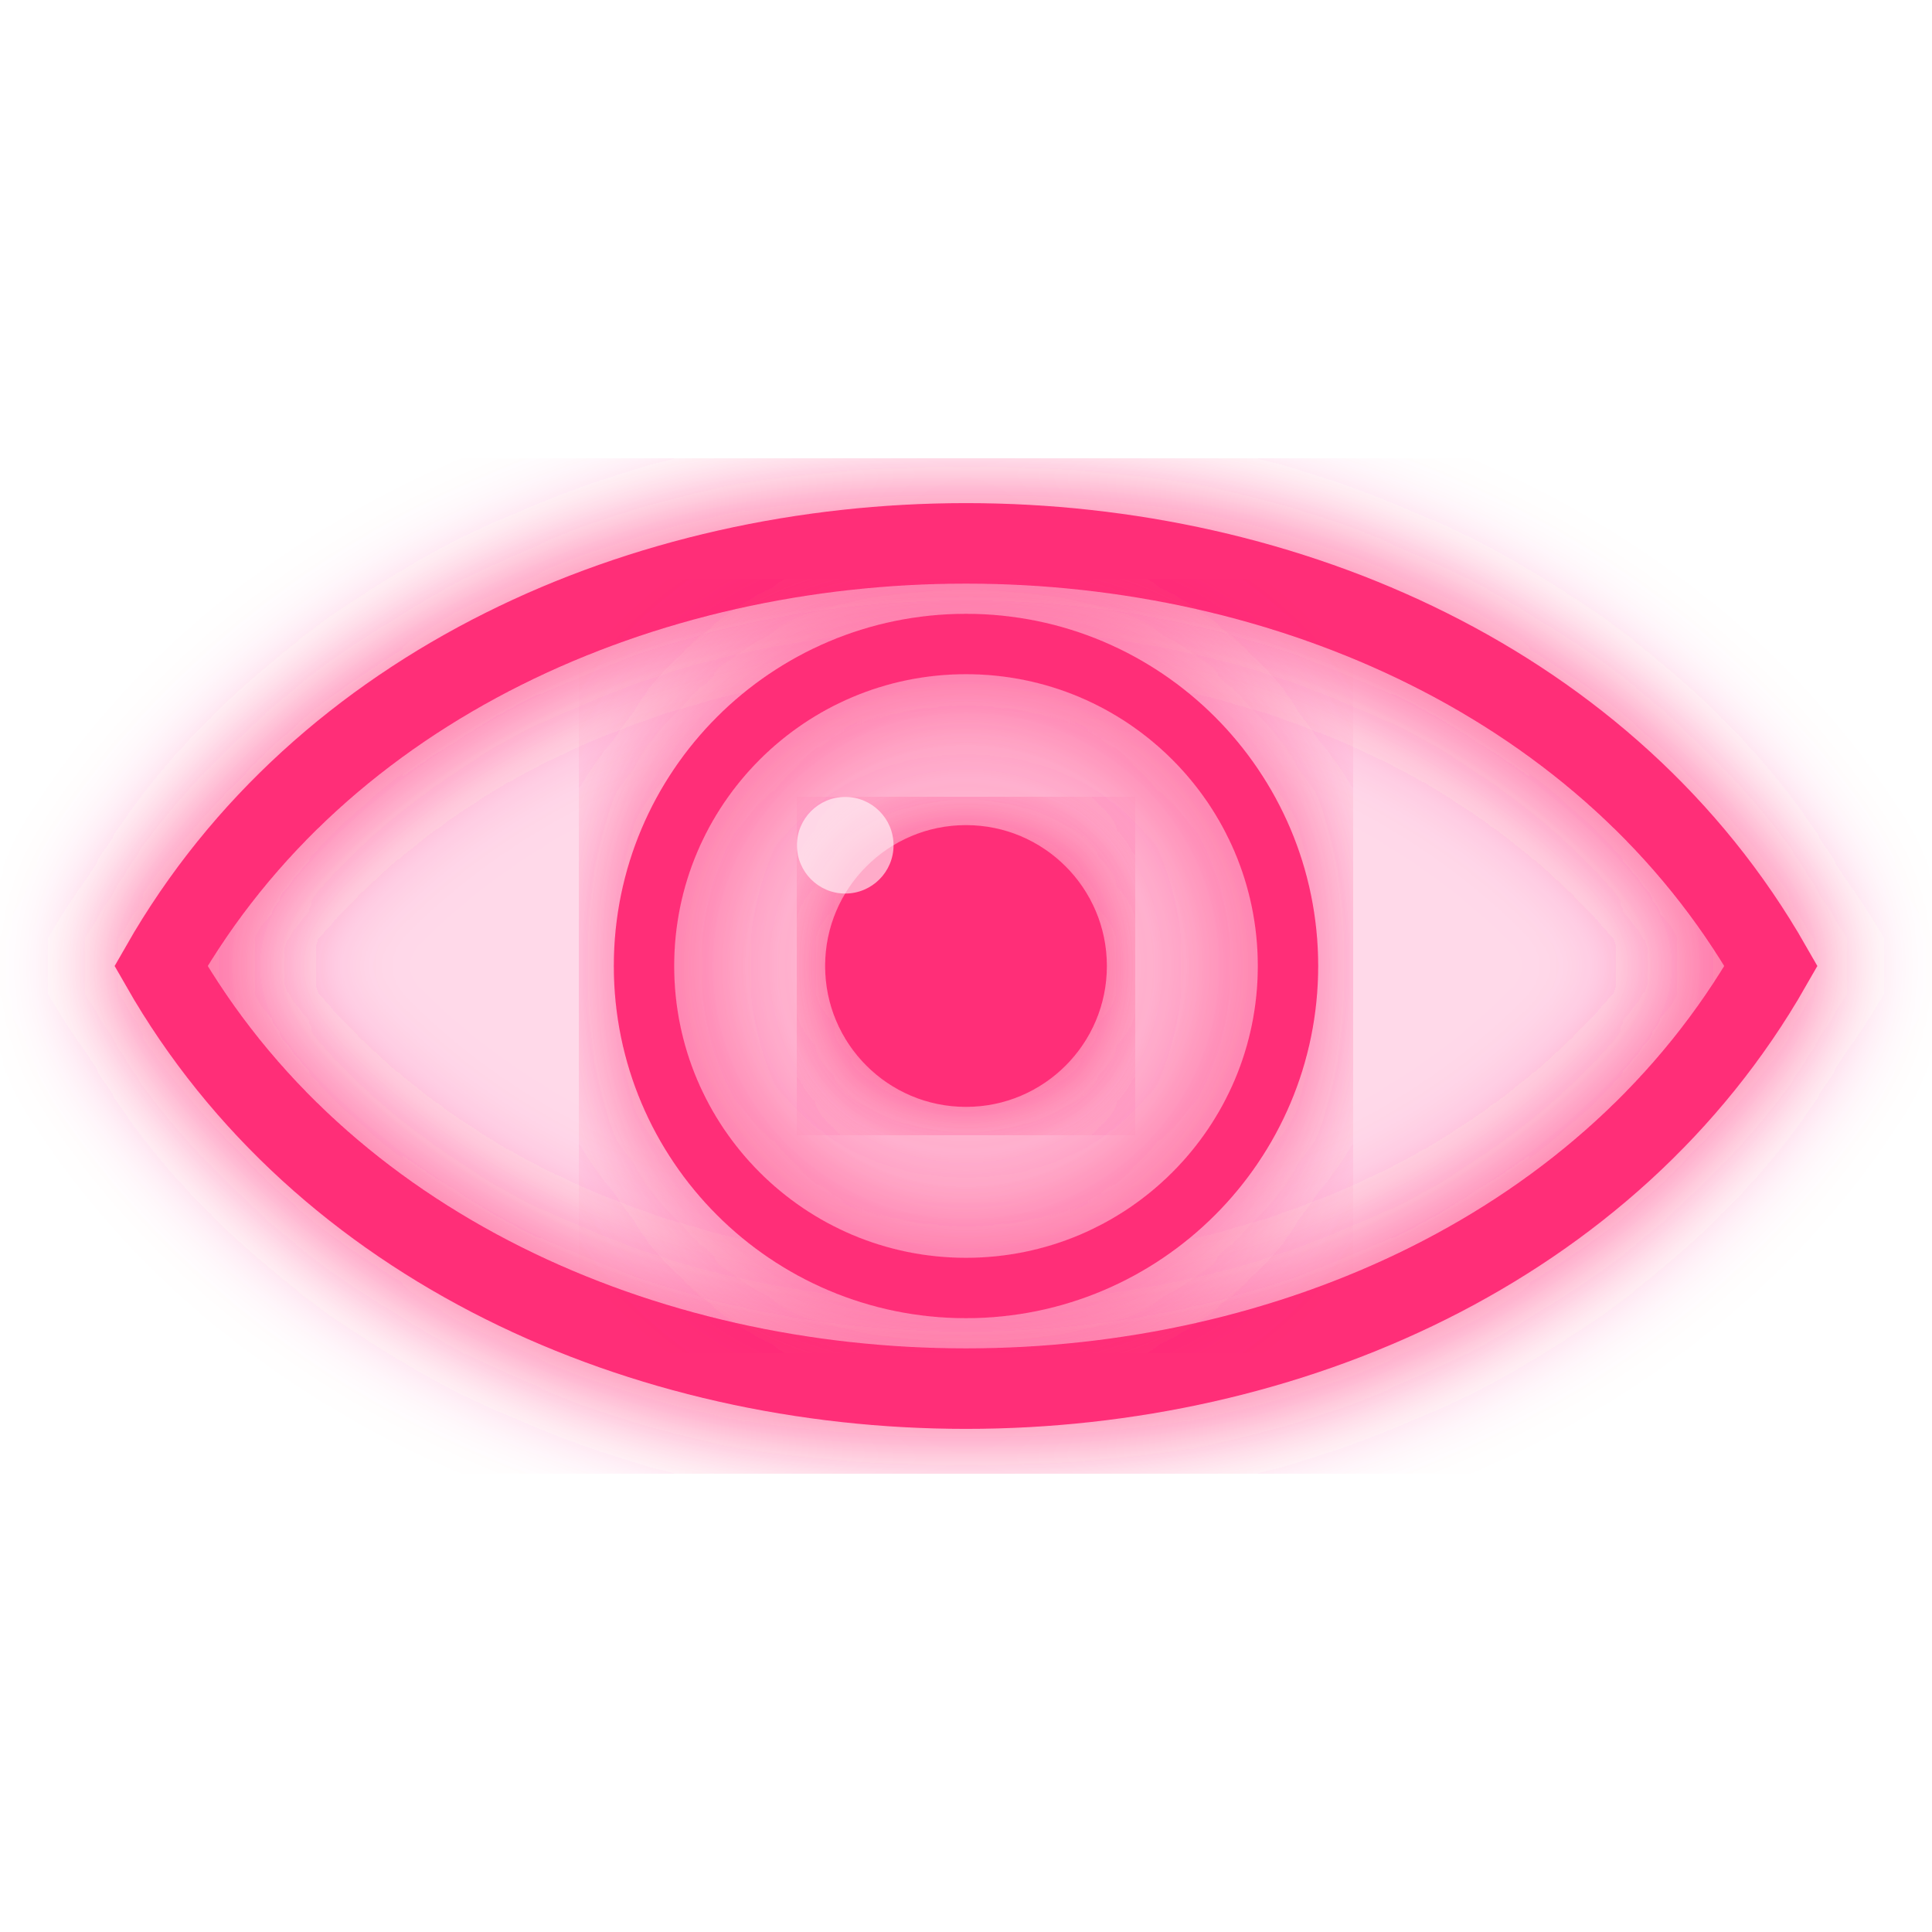
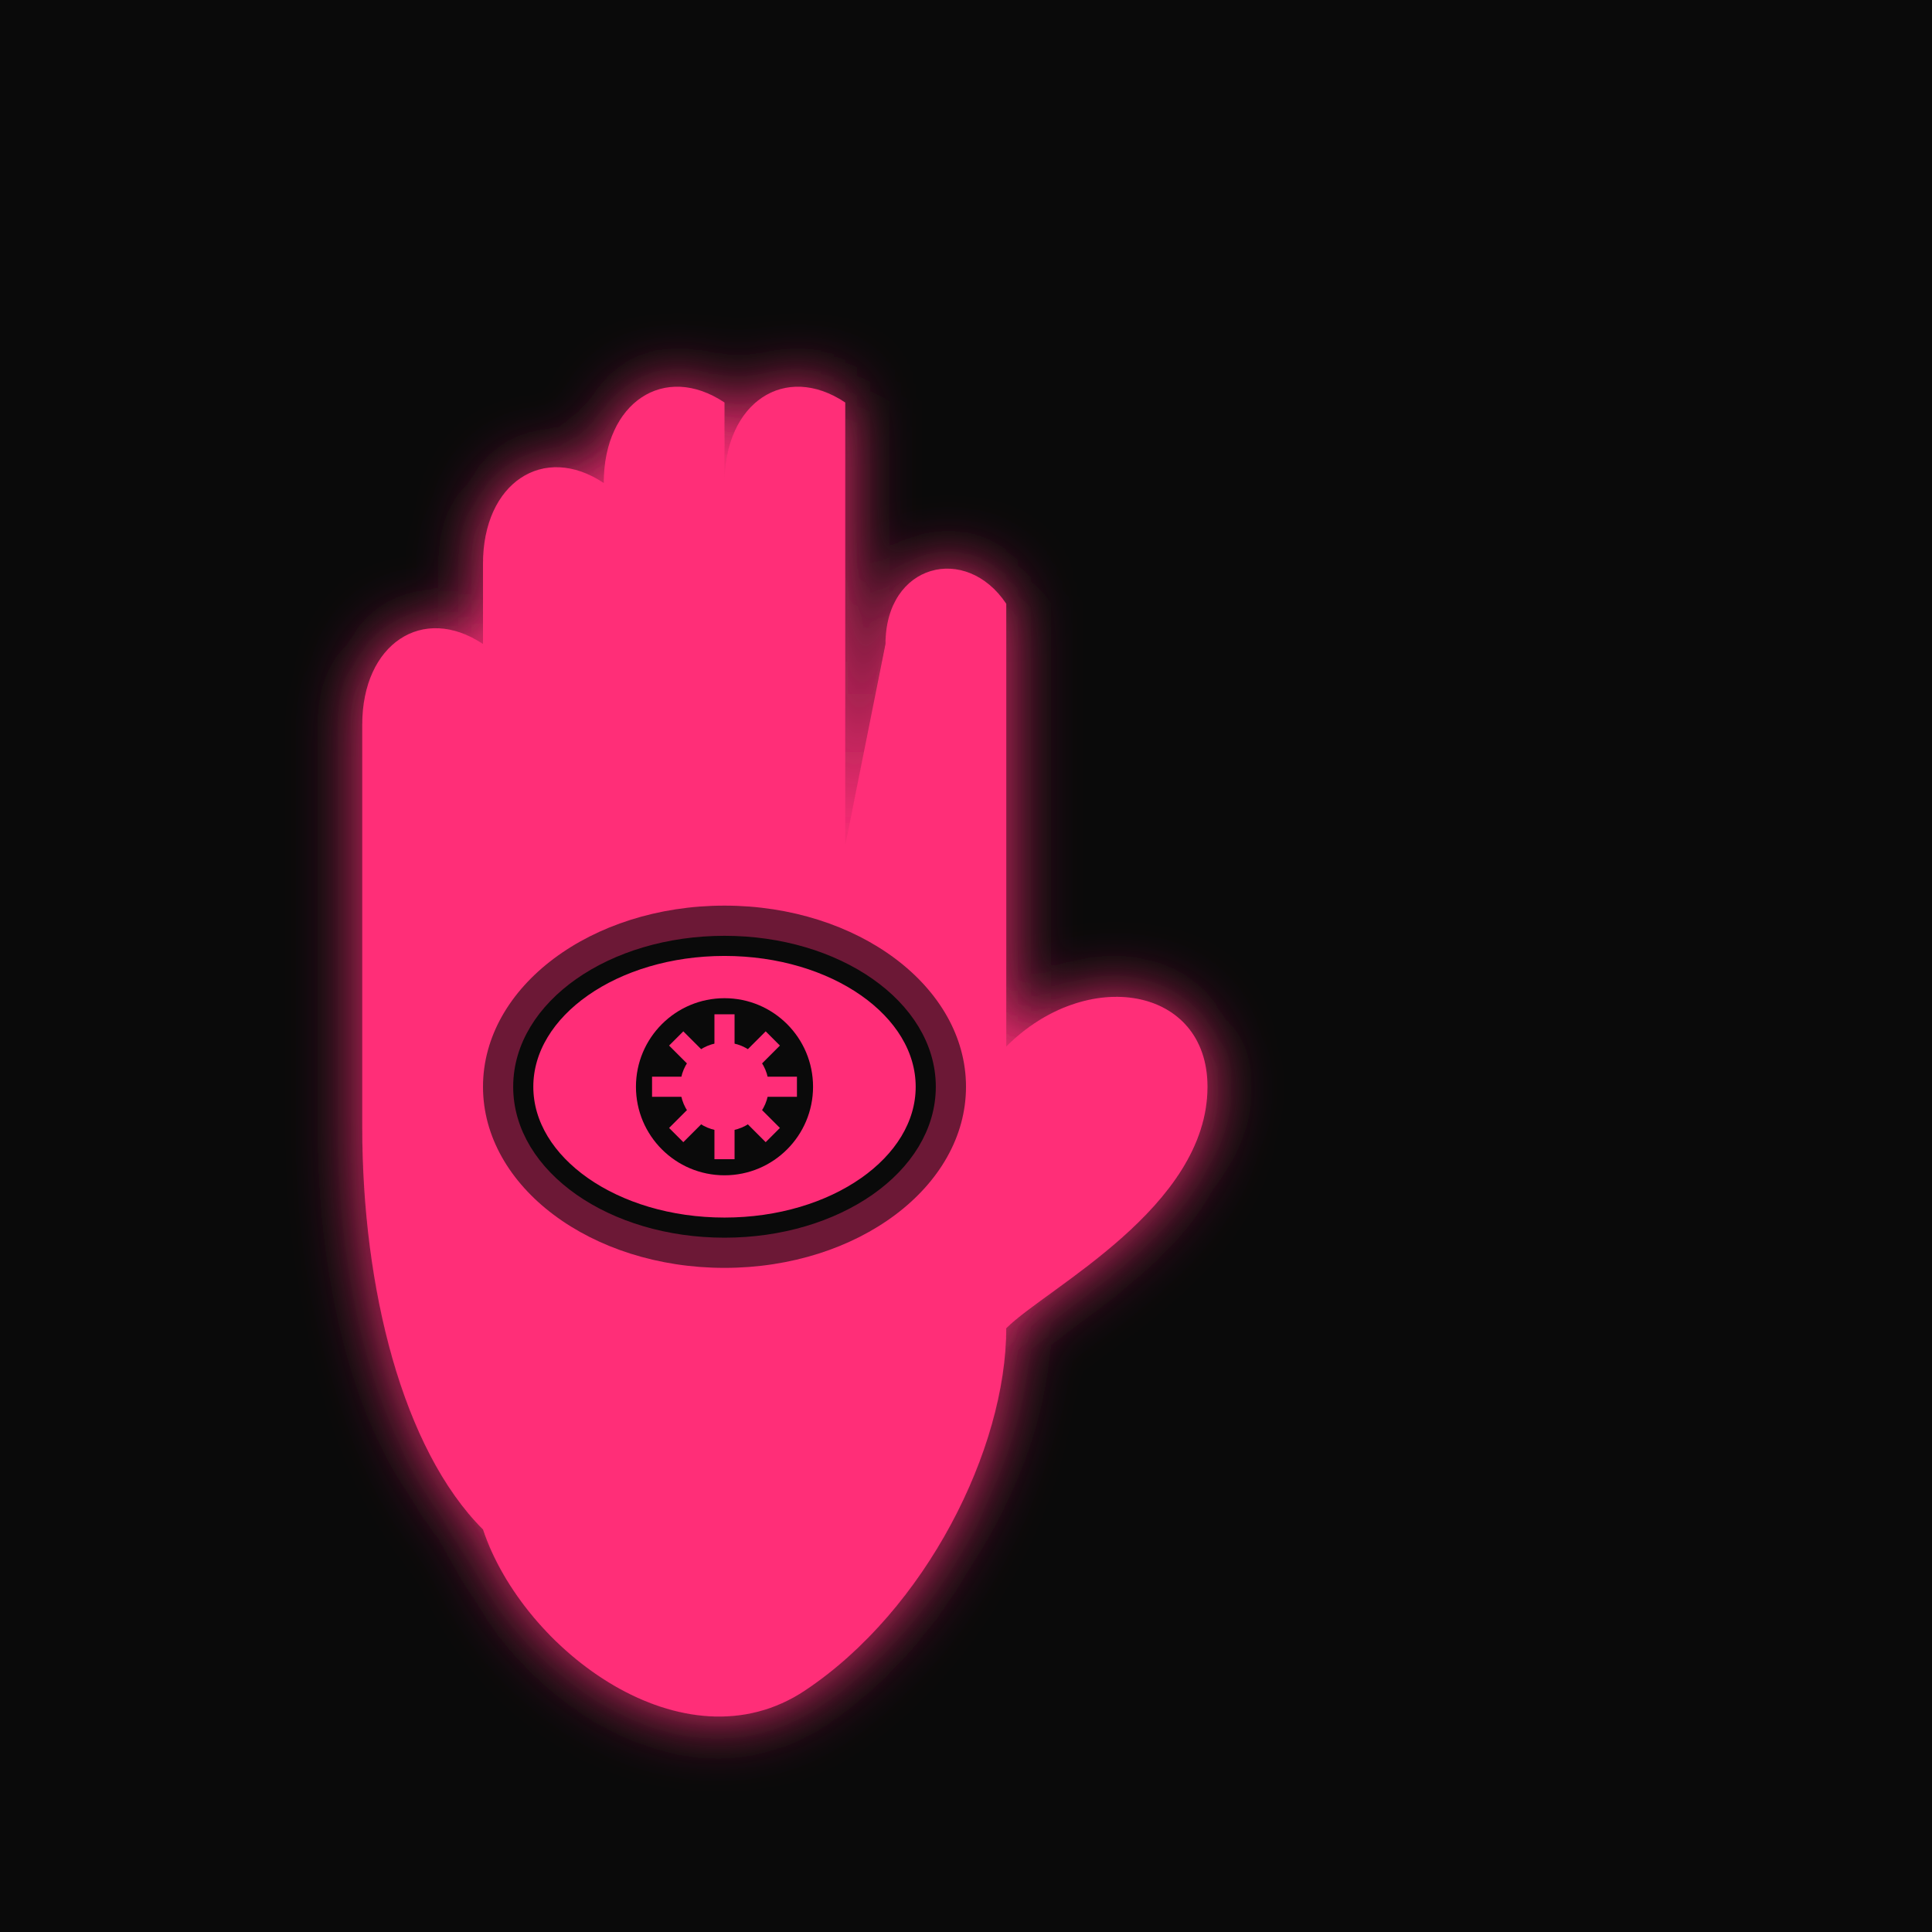
<svg xmlns="http://www.w3.org/2000/svg" viewBox="0 0 48 48" width="48" height="48">
  <defs>
    <filter id="glow">
-       <feGaussianBlur stdDeviation="1.5" result="blur" />
+       <feGaussianBlur stdDeviation="0.8" result="blur" />
      <feMerge>
        <feMergeNode in="blur" />
        <feMergeNode in="SourceGraphic" />
      </feMerge>
    </filter>
  </defs>
-   <path d="M4 24 C12 10, 36 10, 44 24 C36 38, 12 38, 4 24 Z" fill="rgba(255,45,120,0.08)" stroke="#ff2d78" stroke-width="2" filter="url(#glow)" />
-   <circle cx="24" cy="24" r="8" fill="rgba(255,45,120,0.12)" stroke="#ff2d78" stroke-width="1.5" filter="url(#glow)" />
-   <circle cx="24" cy="24" r="3.5" fill="#ff2d78" filter="url(#glow)" />
-   <circle cx="21" cy="21" r="1.2" fill="rgba(255,255,255,0.6)" />
+   <rect width="48" height="48" fill="#0a0a0a" />
+   <path d="     M12 38     C10 36, 9 32, 9 28     L9 18     C9 16, 10.5 15, 12 16     L12 22      L12 14     C12 12, 13.5 11, 15 12     L15 21      L15 12     C15 10, 16.5 9, 18 10     L18 21      L18 12     C18 10, 19.5 9, 21 10     L21 21      L22 16     C22 14, 24 13.5, 25 15     L25 26      C27 24, 30 24.5, 30 27     C30 30, 26 32, 25 33      C25 36, 23 40, 20 42     C17 44, 13 41, 12 38     Z   " fill="#ff2d78" filter="url(#glow)" />
+   <ellipse cx="18" cy="27" rx="6" ry="4.5" fill="#0a0a0a" opacity="0.6" />
+   <ellipse cx="18" cy="27" rx="5" ry="3.5" fill="#ff2d78" stroke="#0a0a0a" stroke-width="0.5" />
+   <circle cx="18" cy="27" r="2.2" fill="#0a0a0a" />
+   <circle cx="18" cy="27" r="1.1" fill="#ff2d78" />
+   <line x1="18" y1="25.2" x2="18" y2="28.8" stroke="#ff2d78" stroke-width="0.5" />
+   <line x1="16.2" y1="27" x2="19.8" y2="27" stroke="#ff2d78" stroke-width="0.5" />
+   <line x1="16.8" y1="25.8" x2="19.2" y2="28.2" stroke="#ff2d78" stroke-width="0.5" />
+   <line x1="19.2" y1="25.8" x2="16.8" y2="28.2" stroke="#ff2d78" stroke-width="0.5" />
</svg>
